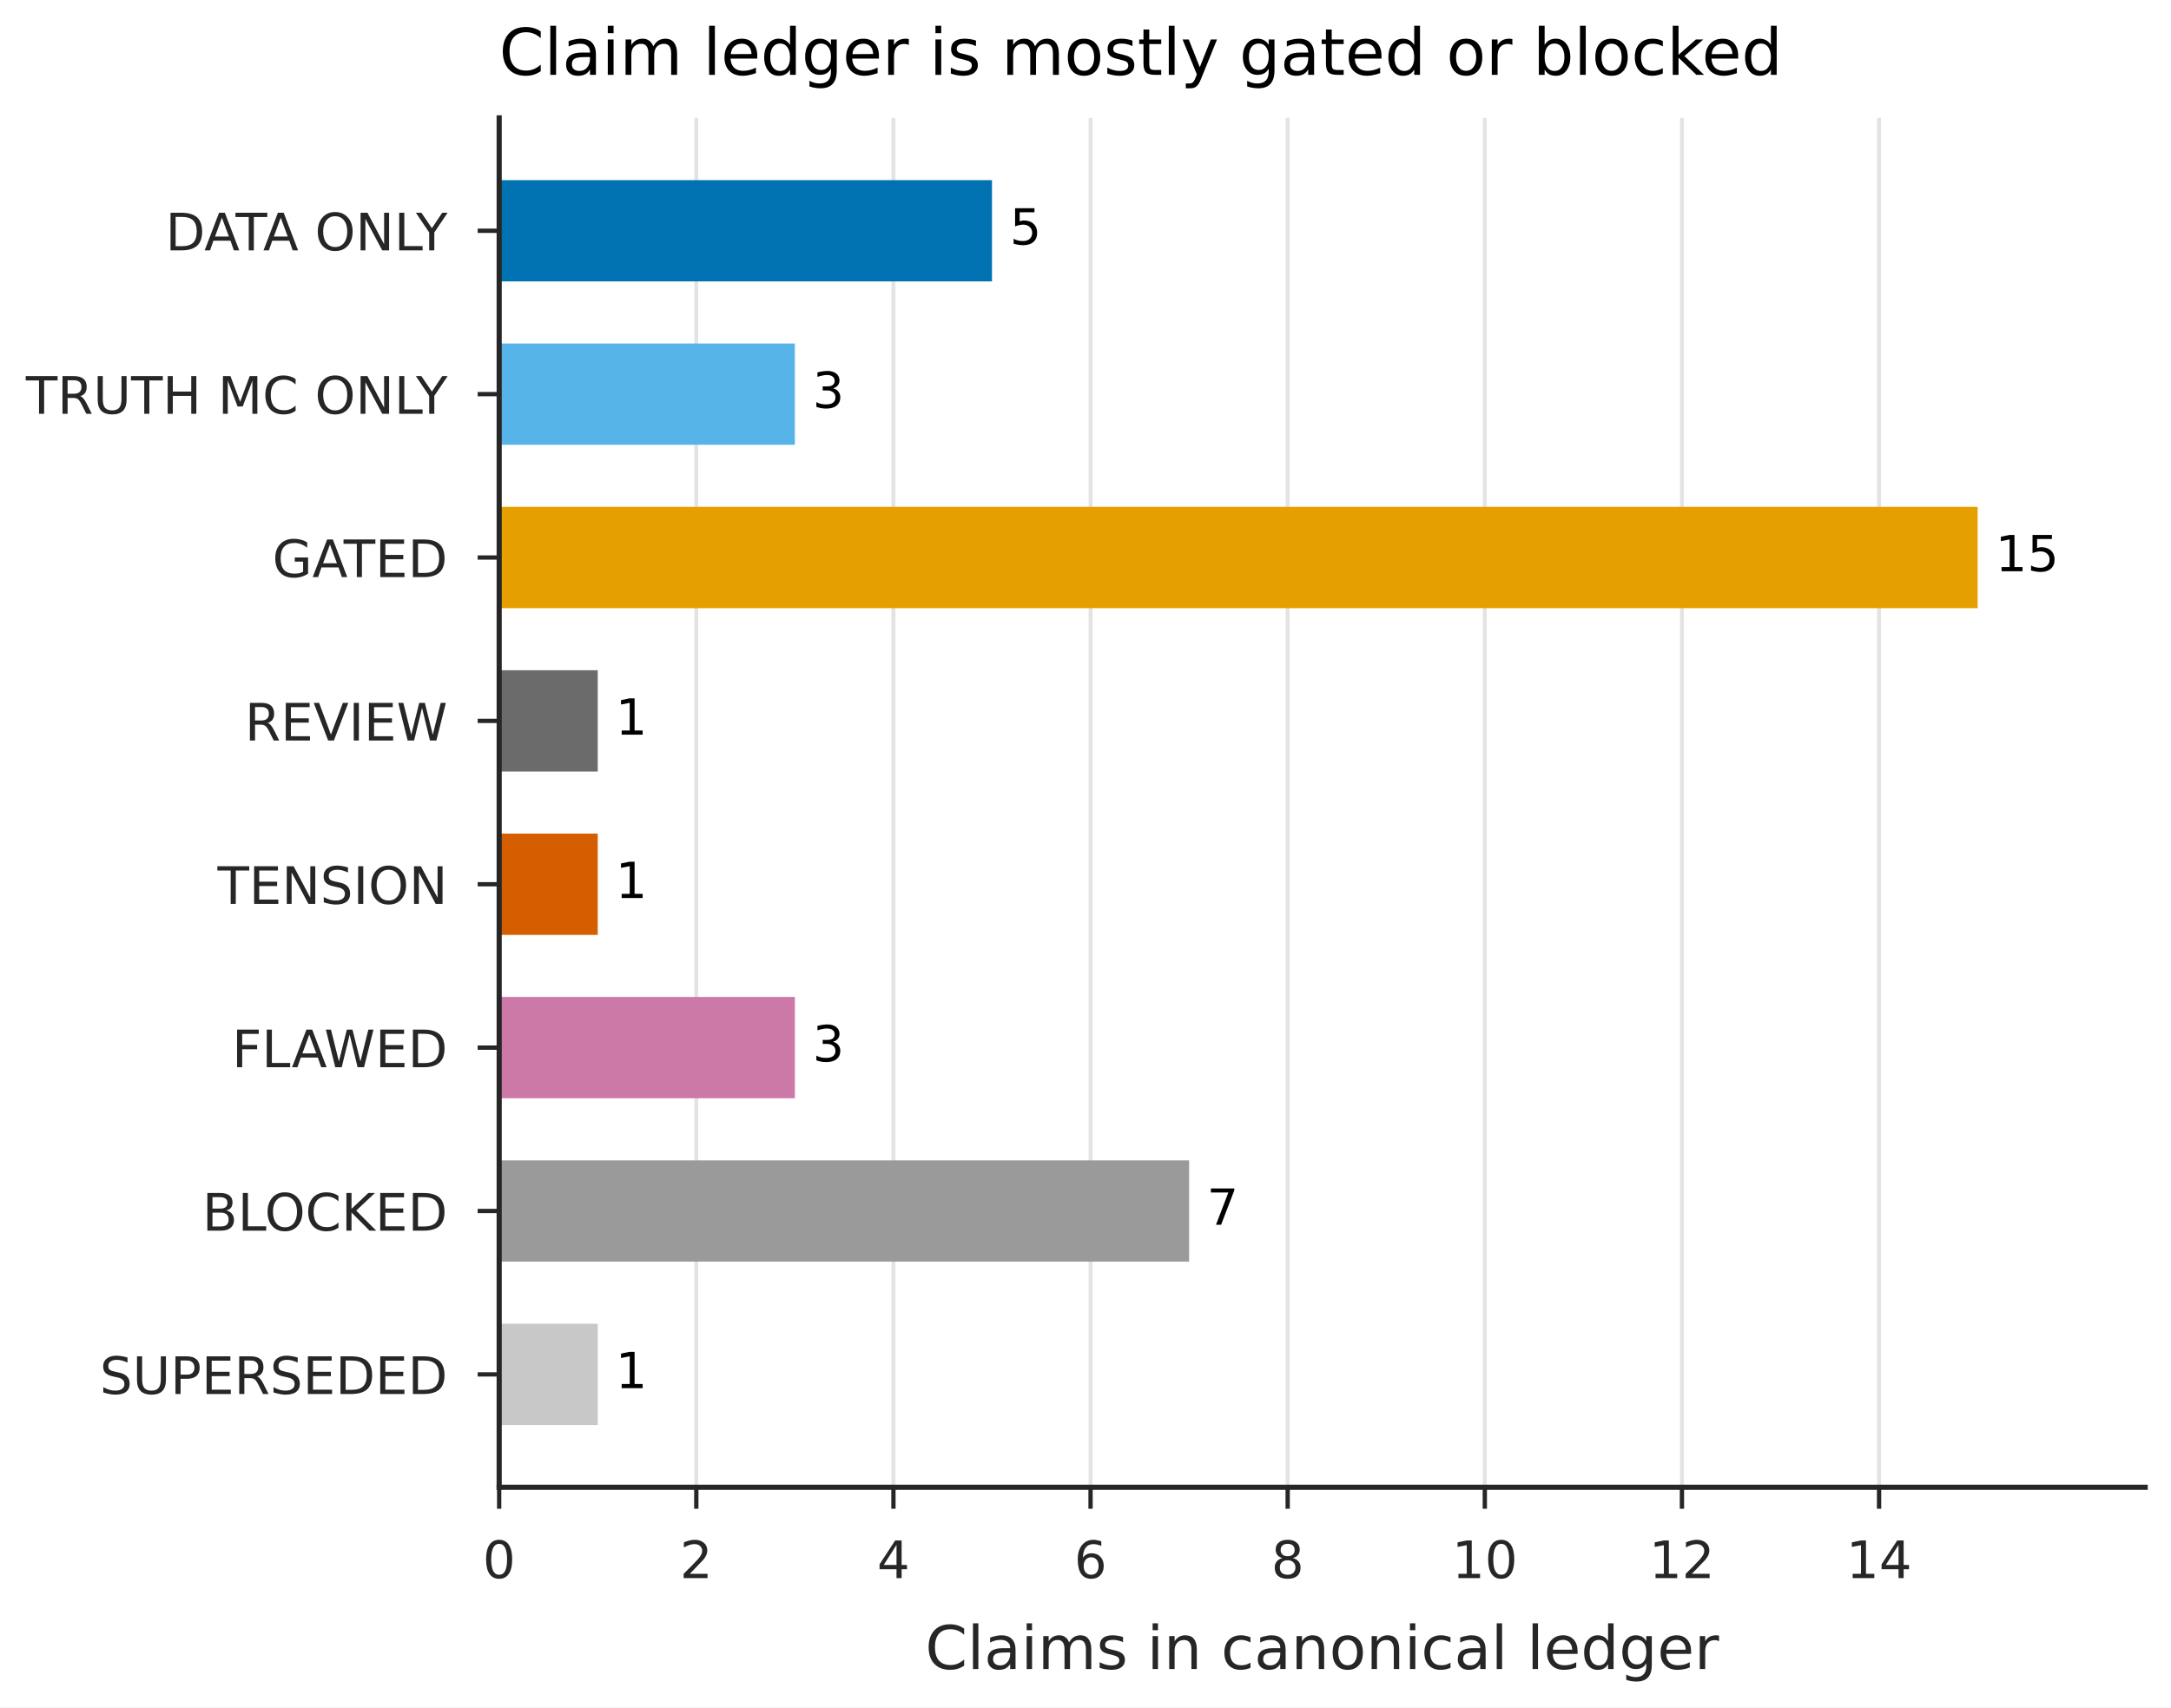
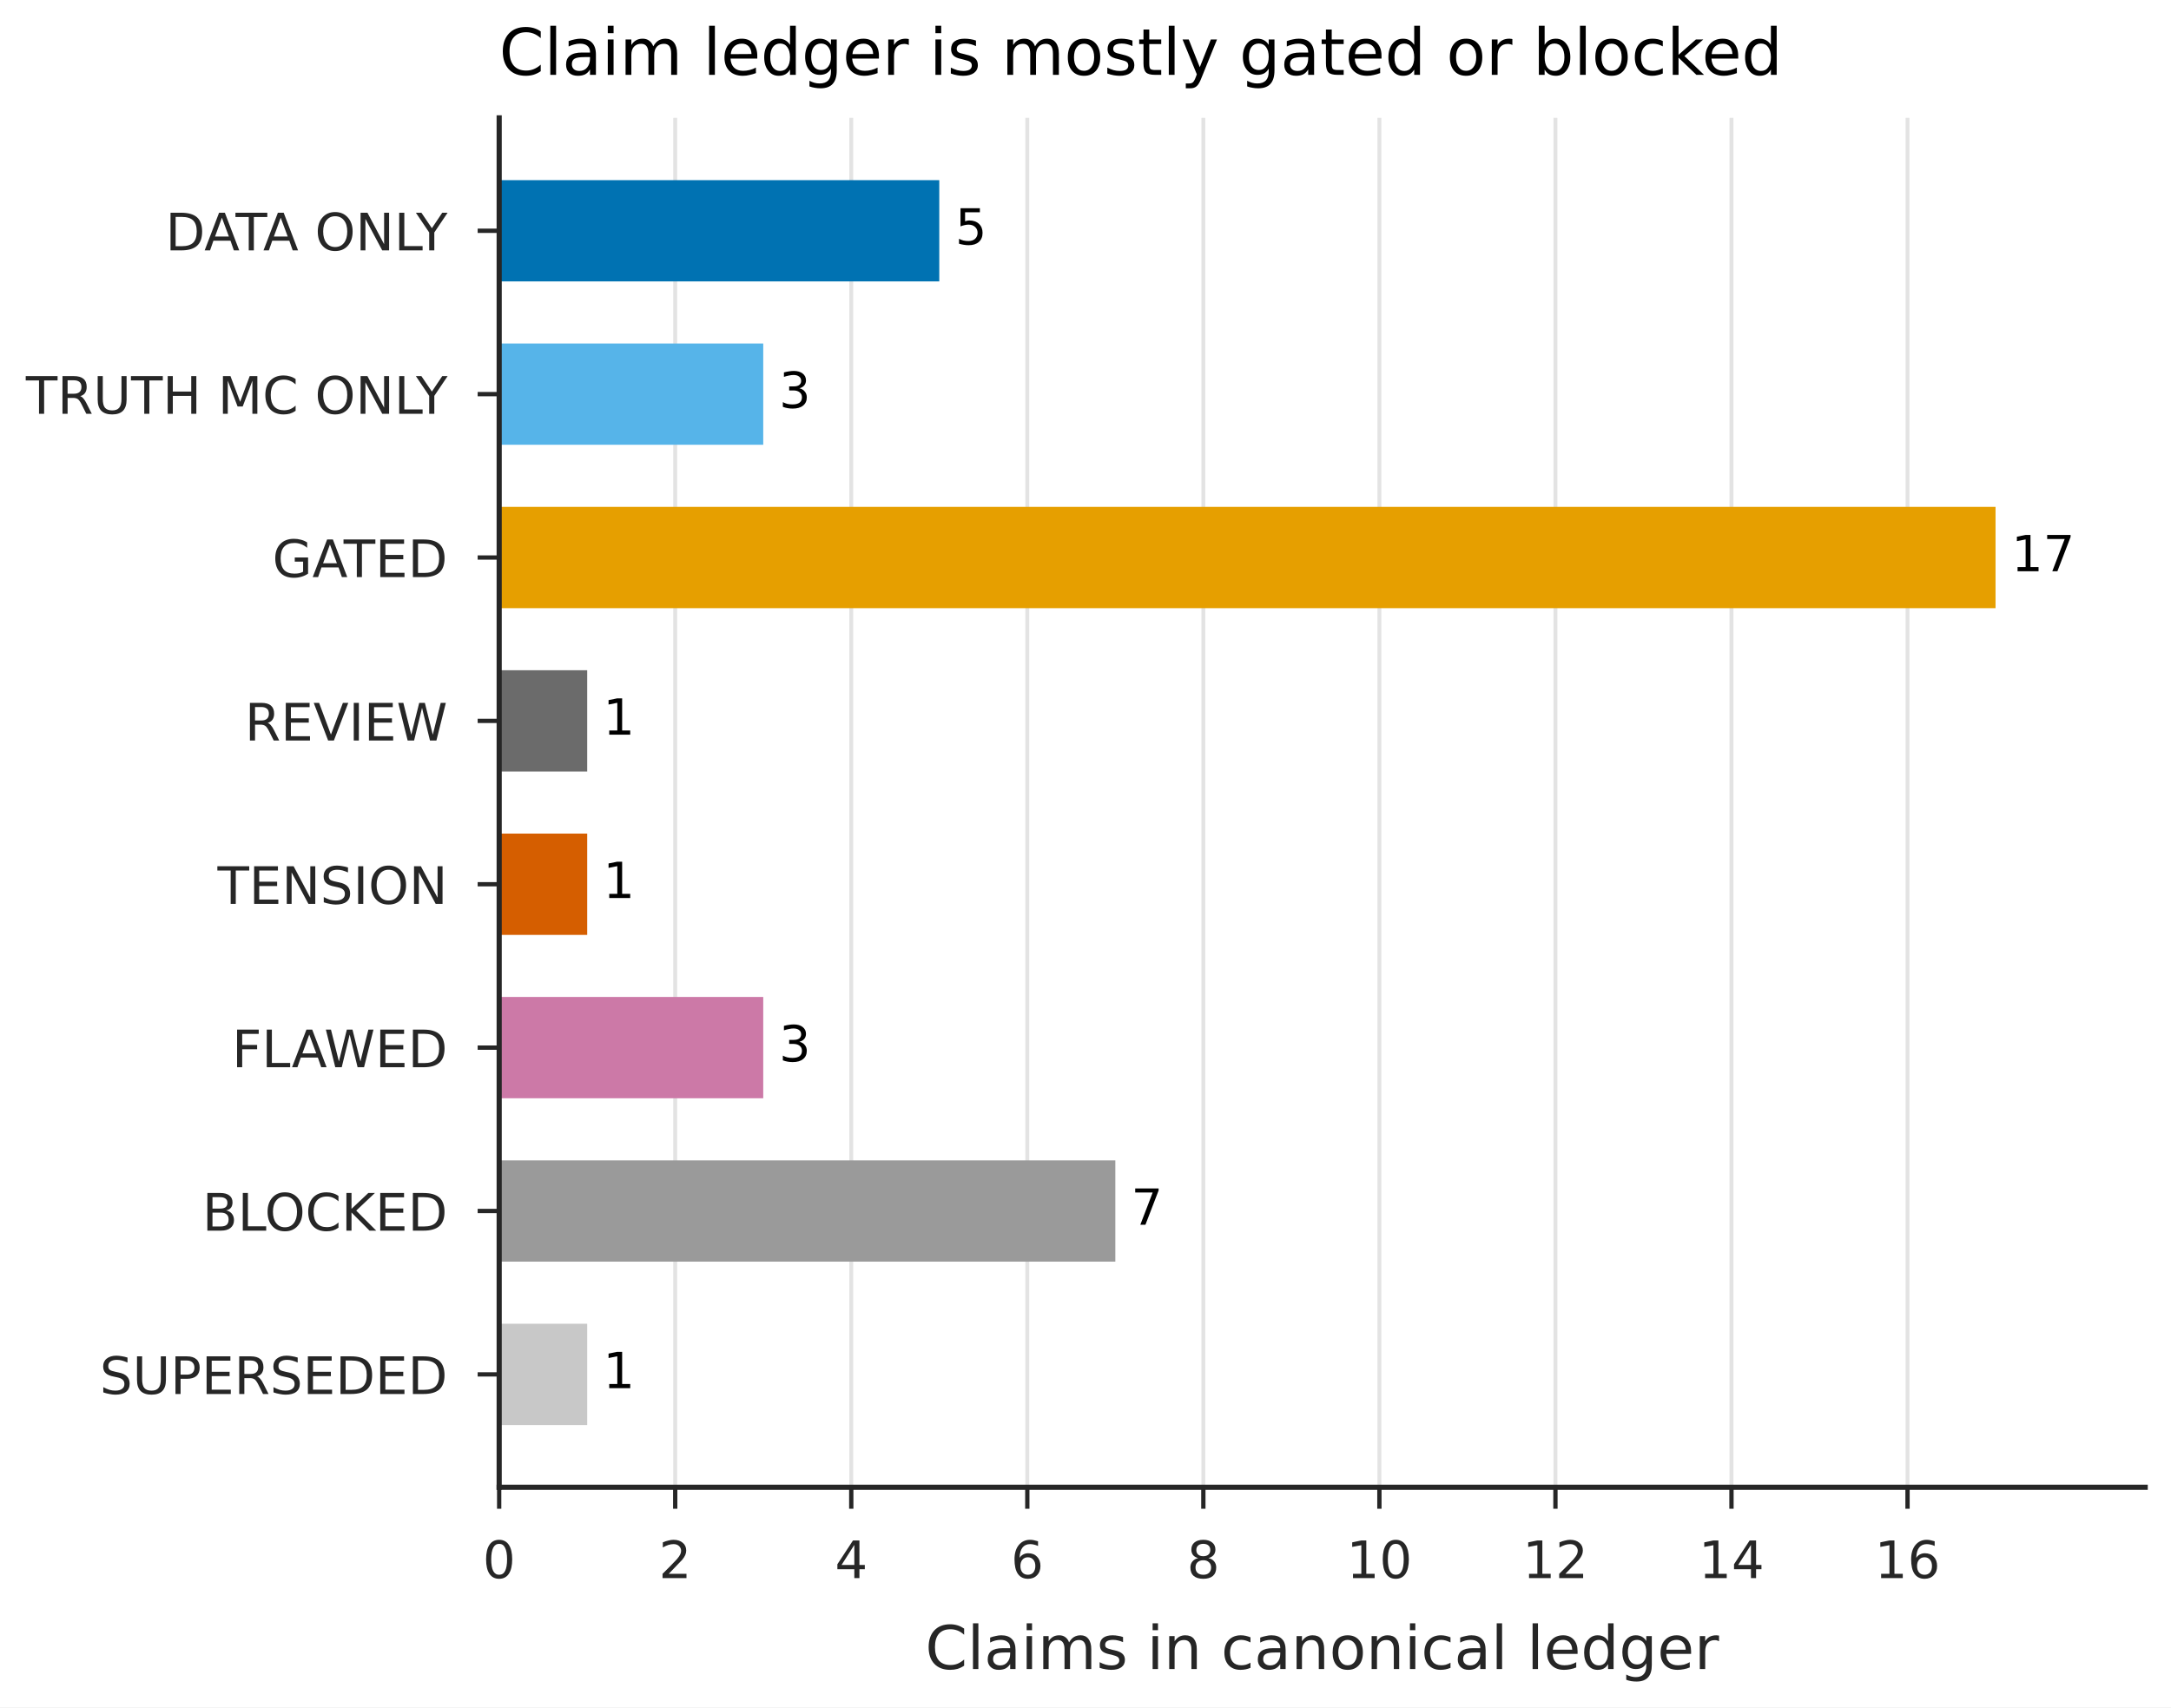
<svg xmlns="http://www.w3.org/2000/svg" xmlns:xlink="http://www.w3.org/1999/xlink" width="252.283pt" height="198.425pt" viewBox="0 0 252.283 198.425" version="1.1">
  <defs>
    <style type="text/css">*{stroke-linejoin: round; stroke-linecap: butt}</style>
  </defs>
  <g id="figure_1">
    <g id="patch_1">
      <path d="M 0 198.425  L 252.283 198.425  L 252.283 0  L 0 0  z " style="fill: #ffffff" />
    </g>
    <g id="axes_1">
      <g id="patch_2">
        <path d="M 58.007 172.843  L 249.283 172.843  L 249.283 13.699  L 58.007 13.699  z " style="fill: #ffffff" />
      </g>
      <g id="matplotlib.axis_1">
        <g id="xtick_1">
          <g id="line2d_1">
            <path d="M 58.007 172.843  L 58.007 13.699  " clip-path="url(#paaef369339)" style="fill: none; stroke: #d8d8d8; stroke-opacity: 0.7; stroke-width: 0.45; stroke-linecap: square" />
          </g>
          <g id="line2d_2">
            <defs>
              <path id="mf00183c285" d="M 0 0  L 0 2.5  " style="stroke: #262626; stroke-width: 0.5" />
            </defs>
            <g>
              <use xlink:href="#mf00183c285" x="58.007" y="172.843" style="fill: #262626; stroke: #262626; stroke-width: 0.5" />
            </g>
          </g>
          <g id="text_1">
            <text style="font-size: 6px; font-family: 'DejaVu Sans', 'Arial', 'Liberation Sans', sans-serif; text-anchor: middle; fill: #262626" x="58.007" y="183.402" transform="rotate(-0 58.00711 183.4025)">0</text>
          </g>
        </g>
        <g id="xtick_2">
          <g id="line2d_3">
-             <path d="M 80.914 172.843  L 80.914 13.699  " clip-path="url(#paaef369339)" style="fill: none; stroke: #d8d8d8; stroke-opacity: 0.7; stroke-width: 0.45; stroke-linecap: square" />
+             <path d="M 78.464 172.843  L 78.464 13.699  " clip-path="url(#paaef369339)" style="fill: none; stroke: #d8d8d8; stroke-opacity: 0.7; stroke-width: 0.45; stroke-linecap: square" />
          </g>
          <g id="line2d_4">
            <g>
-               <use xlink:href="#mf00183c285" x="80.914" y="172.843" style="fill: #262626; stroke: #262626; stroke-width: 0.5" />
+               <use xlink:href="#mf00183c285" x="78.464" y="172.843" style="fill: #262626; stroke: #262626; stroke-width: 0.5" />
            </g>
          </g>
          <g id="text_2">
-             <text style="font-size: 6px; font-family: 'DejaVu Sans', 'Arial', 'Liberation Sans', sans-serif; text-anchor: middle; fill: #262626" x="80.914" y="183.402" transform="rotate(-0 80.91443 183.4025)">2</text>
+             <text style="font-size: 6px; font-family: 'DejaVu Sans', 'Arial', 'Liberation Sans', sans-serif; text-anchor: middle; fill: #262626" x="78.464" y="183.402" transform="rotate(-0 78.46445 183.4025)">2</text>
          </g>
        </g>
        <g id="xtick_3">
          <g id="line2d_5">
-             <path d="M 103.822 172.843  L 103.822 13.699  " clip-path="url(#paaef369339)" style="fill: none; stroke: #d8d8d8; stroke-opacity: 0.7; stroke-width: 0.45; stroke-linecap: square" />
+             <path d="M 98.922 172.843  L 98.922 13.699  " clip-path="url(#paaef369339)" style="fill: none; stroke: #d8d8d8; stroke-opacity: 0.7; stroke-width: 0.45; stroke-linecap: square" />
          </g>
          <g id="line2d_6">
            <g>
-               <use xlink:href="#mf00183c285" x="103.822" y="172.843" style="fill: #262626; stroke: #262626; stroke-width: 0.5" />
+               <use xlink:href="#mf00183c285" x="98.922" y="172.843" style="fill: #262626; stroke: #262626; stroke-width: 0.5" />
            </g>
          </g>
          <g id="text_3">
-             <text style="font-size: 6px; font-family: 'DejaVu Sans', 'Arial', 'Liberation Sans', sans-serif; text-anchor: middle; fill: #262626" x="103.822" y="183.402" transform="rotate(-0 103.8218 183.4025)">4</text>
+             <text style="font-size: 6px; font-family: 'DejaVu Sans', 'Arial', 'Liberation Sans', sans-serif; text-anchor: middle; fill: #262626" x="98.922" y="183.402" transform="rotate(-0 98.92179 183.4025)">4</text>
          </g>
        </g>
        <g id="xtick_4">
          <g id="line2d_7">
-             <path d="M 126.729 172.843  L 126.729 13.699  " clip-path="url(#paaef369339)" style="fill: none; stroke: #d8d8d8; stroke-opacity: 0.7; stroke-width: 0.45; stroke-linecap: square" />
+             <path d="M 119.379 172.843  L 119.379 13.699  " clip-path="url(#paaef369339)" style="fill: none; stroke: #d8d8d8; stroke-opacity: 0.7; stroke-width: 0.45; stroke-linecap: square" />
          </g>
          <g id="line2d_8">
            <g>
-               <use xlink:href="#mf00183c285" x="126.729" y="172.843" style="fill: #262626; stroke: #262626; stroke-width: 0.5" />
+               <use xlink:href="#mf00183c285" x="119.379" y="172.843" style="fill: #262626; stroke: #262626; stroke-width: 0.5" />
            </g>
          </g>
          <g id="text_4">
-             <text style="font-size: 6px; font-family: 'DejaVu Sans', 'Arial', 'Liberation Sans', sans-serif; text-anchor: middle; fill: #262626" x="126.729" y="183.402" transform="rotate(-0 126.7291 183.4025)">6</text>
+             <text style="font-size: 6px; font-family: 'DejaVu Sans', 'Arial', 'Liberation Sans', sans-serif; text-anchor: middle; fill: #262626" x="119.379" y="183.402" transform="rotate(-0 119.3791 183.4025)">6</text>
          </g>
        </g>
        <g id="xtick_5">
          <g id="line2d_9">
-             <path d="M 149.636 172.843  L 149.636 13.699  " clip-path="url(#paaef369339)" style="fill: none; stroke: #d8d8d8; stroke-opacity: 0.7; stroke-width: 0.45; stroke-linecap: square" />
+             <path d="M 139.836 172.843  L 139.836 13.699  " clip-path="url(#paaef369339)" style="fill: none; stroke: #d8d8d8; stroke-opacity: 0.7; stroke-width: 0.45; stroke-linecap: square" />
          </g>
          <g id="line2d_10">
            <g>
-               <use xlink:href="#mf00183c285" x="149.636" y="172.843" style="fill: #262626; stroke: #262626; stroke-width: 0.5" />
+               <use xlink:href="#mf00183c285" x="139.836" y="172.843" style="fill: #262626; stroke: #262626; stroke-width: 0.5" />
            </g>
          </g>
          <g id="text_5">
-             <text style="font-size: 6px; font-family: 'DejaVu Sans', 'Arial', 'Liberation Sans', sans-serif; text-anchor: middle; fill: #262626" x="149.636" y="183.402" transform="rotate(-0 149.6364 183.4025)">8</text>
+             <text style="font-size: 6px; font-family: 'DejaVu Sans', 'Arial', 'Liberation Sans', sans-serif; text-anchor: middle; fill: #262626" x="139.836" y="183.402" transform="rotate(-0 139.8365 183.4025)">8</text>
          </g>
        </g>
        <g id="xtick_6">
          <g id="line2d_11">
-             <path d="M 172.544 172.843  L 172.544 13.699  " clip-path="url(#paaef369339)" style="fill: none; stroke: #d8d8d8; stroke-opacity: 0.7; stroke-width: 0.45; stroke-linecap: square" />
+             <path d="M 160.294 172.843  L 160.294 13.699  " clip-path="url(#paaef369339)" style="fill: none; stroke: #d8d8d8; stroke-opacity: 0.7; stroke-width: 0.45; stroke-linecap: square" />
          </g>
          <g id="line2d_12">
            <g>
-               <use xlink:href="#mf00183c285" x="172.544" y="172.843" style="fill: #262626; stroke: #262626; stroke-width: 0.5" />
+               <use xlink:href="#mf00183c285" x="160.294" y="172.843" style="fill: #262626; stroke: #262626; stroke-width: 0.5" />
            </g>
          </g>
          <g id="text_6">
-             <text style="font-size: 6px; font-family: 'DejaVu Sans', 'Arial', 'Liberation Sans', sans-serif; text-anchor: middle; fill: #262626" x="172.544" y="183.402" transform="rotate(-0 172.5437 183.4025)">10</text>
+             <text style="font-size: 6px; font-family: 'DejaVu Sans', 'Arial', 'Liberation Sans', sans-serif; text-anchor: middle; fill: #262626" x="160.294" y="183.402" transform="rotate(-0 160.2938 183.4025)">10</text>
          </g>
        </g>
        <g id="xtick_7">
          <g id="line2d_13">
-             <path d="M 195.451 172.843  L 195.451 13.699  " clip-path="url(#paaef369339)" style="fill: none; stroke: #d8d8d8; stroke-opacity: 0.7; stroke-width: 0.45; stroke-linecap: square" />
+             <path d="M 180.751 172.843  L 180.751 13.699  " clip-path="url(#paaef369339)" style="fill: none; stroke: #d8d8d8; stroke-opacity: 0.7; stroke-width: 0.45; stroke-linecap: square" />
          </g>
          <g id="line2d_14">
            <g>
-               <use xlink:href="#mf00183c285" x="195.451" y="172.843" style="fill: #262626; stroke: #262626; stroke-width: 0.5" />
+               <use xlink:href="#mf00183c285" x="180.751" y="172.843" style="fill: #262626; stroke: #262626; stroke-width: 0.5" />
            </g>
          </g>
          <g id="text_7">
-             <text style="font-size: 6px; font-family: 'DejaVu Sans', 'Arial', 'Liberation Sans', sans-serif; text-anchor: middle; fill: #262626" x="195.451" y="183.402" transform="rotate(-0 195.451 183.4025)">12</text>
+             <text style="font-size: 6px; font-family: 'DejaVu Sans', 'Arial', 'Liberation Sans', sans-serif; text-anchor: middle; fill: #262626" x="180.751" y="183.402" transform="rotate(-0 180.7511 183.4025)">12</text>
          </g>
        </g>
        <g id="xtick_8">
          <g id="line2d_15">
-             <path d="M 218.358 172.843  L 218.358 13.699  " clip-path="url(#paaef369339)" style="fill: none; stroke: #d8d8d8; stroke-opacity: 0.7; stroke-width: 0.45; stroke-linecap: square" />
+             <path d="M 201.208 172.843  L 201.208 13.699  " clip-path="url(#paaef369339)" style="fill: none; stroke: #d8d8d8; stroke-opacity: 0.7; stroke-width: 0.45; stroke-linecap: square" />
          </g>
          <g id="line2d_16">
            <g>
-               <use xlink:href="#mf00183c285" x="218.358" y="172.843" style="fill: #262626; stroke: #262626; stroke-width: 0.5" />
+               <use xlink:href="#mf00183c285" x="201.208" y="172.843" style="fill: #262626; stroke: #262626; stroke-width: 0.5" />
            </g>
          </g>
          <g id="text_8">
-             <text style="font-size: 6px; font-family: 'DejaVu Sans', 'Arial', 'Liberation Sans', sans-serif; text-anchor: middle; fill: #262626" x="218.358" y="183.402" transform="rotate(-0 218.3583 183.4025)">14</text>
-           </g>
-         </g>
-         <g id="text_9">
+             <text style="font-size: 6px; font-family: 'DejaVu Sans', 'Arial', 'Liberation Sans', sans-serif; text-anchor: middle; fill: #262626" x="201.208" y="183.402" transform="rotate(-0 201.2085 183.4025)">14</text>
+           </g>
+         </g>
+         <g id="xtick_9">
+           <g id="line2d_17">
+             <path d="M 221.666 172.843  L 221.666 13.699  " clip-path="url(#paaef369339)" style="fill: none; stroke: #d8d8d8; stroke-opacity: 0.7; stroke-width: 0.45; stroke-linecap: square" />
+           </g>
+           <g id="line2d_18">
+             <g>
+               <use xlink:href="#mf00183c285" x="221.666" y="172.843" style="fill: #262626; stroke: #262626; stroke-width: 0.5" />
+             </g>
+           </g>
+           <g id="text_9">
+             <text style="font-size: 6px; font-family: 'DejaVu Sans', 'Arial', 'Liberation Sans', sans-serif; text-anchor: middle; fill: #262626" x="221.666" y="183.402" transform="rotate(-0 221.6658 183.4025)">16</text>
+           </g>
+         </g>
+         <g id="text_10">
          <text style="font-size: 7px; font-family: 'DejaVu Sans', 'Arial', 'Liberation Sans', sans-serif; text-anchor: middle; fill: #262626" x="153.645" y="193.969" transform="rotate(-0 153.6452 193.9692)">Claims in canonical ledger</text>
        </g>
      </g>
      <g id="matplotlib.axis_2">
        <g id="ytick_1">
-           <g id="line2d_17">
+           <g id="line2d_19">
            <defs>
              <path id="m5b9cb7b1d8" d="M 0 0  L -2.5 0  " style="stroke: #262626; stroke-width: 0.5" />
            </defs>
            <g>
              <use xlink:href="#m5b9cb7b1d8" x="58.007" y="26.819" style="fill: #262626; stroke: #262626; stroke-width: 0.5" />
            </g>
          </g>
-           <g id="text_10">
+           <g id="text_11">
            <text style="font-size: 6px; font-family: 'DejaVu Sans', 'Arial', 'Liberation Sans', sans-serif; text-anchor: end; fill: #262626" x="52.007" y="29.098" transform="rotate(-0 52.00711 29.09823)">DATA ONLY</text>
          </g>
        </g>
        <g id="ytick_2">
-           <g id="line2d_18">
+           <g id="line2d_20">
            <g>
              <use xlink:href="#m5b9cb7b1d8" x="58.007" y="45.805" style="fill: #262626; stroke: #262626; stroke-width: 0.5" />
            </g>
          </g>
-           <g id="text_11">
+           <g id="text_12">
            <text style="font-size: 6px; font-family: 'DejaVu Sans', 'Arial', 'Liberation Sans', sans-serif; text-anchor: end; fill: #262626" x="52.007" y="48.085" transform="rotate(-0 52.00711 48.08467)">TRUTH MC ONLY</text>
          </g>
        </g>
        <g id="ytick_3">
-           <g id="line2d_19">
+           <g id="line2d_21">
            <g>
              <use xlink:href="#m5b9cb7b1d8" x="58.007" y="64.792" style="fill: #262626; stroke: #262626; stroke-width: 0.5" />
            </g>
          </g>
-           <g id="text_12">
+           <g id="text_13">
            <text style="font-size: 6px; font-family: 'DejaVu Sans', 'Arial', 'Liberation Sans', sans-serif; text-anchor: end; fill: #262626" x="52.007" y="67.071" transform="rotate(-0 52.00711 67.07111)">GATED</text>
          </g>
        </g>
        <g id="ytick_4">
-           <g id="line2d_20">
+           <g id="line2d_22">
            <g>
              <use xlink:href="#m5b9cb7b1d8" x="58.007" y="83.778" style="fill: #262626; stroke: #262626; stroke-width: 0.5" />
            </g>
          </g>
-           <g id="text_13">
+           <g id="text_14">
            <text style="font-size: 6px; font-family: 'DejaVu Sans', 'Arial', 'Liberation Sans', sans-serif; text-anchor: end; fill: #262626" x="52.007" y="86.058" transform="rotate(-0 52.00711 86.05754)">REVIEW</text>
          </g>
        </g>
        <g id="ytick_5">
-           <g id="line2d_21">
+           <g id="line2d_23">
            <g>
              <use xlink:href="#m5b9cb7b1d8" x="58.007" y="102.764" style="fill: #262626; stroke: #262626; stroke-width: 0.5" />
            </g>
          </g>
-           <g id="text_14">
+           <g id="text_15">
            <text style="font-size: 6px; font-family: 'DejaVu Sans', 'Arial', 'Liberation Sans', sans-serif; text-anchor: end; fill: #262626" x="52.007" y="105.044" transform="rotate(-0 52.00711 105.044)">TENSION</text>
          </g>
        </g>
        <g id="ytick_6">
-           <g id="line2d_22">
+           <g id="line2d_24">
            <g>
              <use xlink:href="#m5b9cb7b1d8" x="58.007" y="121.751" style="fill: #262626; stroke: #262626; stroke-width: 0.5" />
            </g>
          </g>
-           <g id="text_15">
+           <g id="text_16">
            <text style="font-size: 6px; font-family: 'DejaVu Sans', 'Arial', 'Liberation Sans', sans-serif; text-anchor: end; fill: #262626" x="52.007" y="124.03" transform="rotate(-0 52.00711 124.0304)">FLAWED</text>
          </g>
        </g>
        <g id="ytick_7">
-           <g id="line2d_23">
+           <g id="line2d_25">
            <g>
              <use xlink:href="#m5b9cb7b1d8" x="58.007" y="140.737" style="fill: #262626; stroke: #262626; stroke-width: 0.5" />
            </g>
          </g>
-           <g id="text_16">
+           <g id="text_17">
            <text style="font-size: 6px; font-family: 'DejaVu Sans', 'Arial', 'Liberation Sans', sans-serif; text-anchor: end; fill: #262626" x="52.007" y="143.017" transform="rotate(-0 52.00711 143.0169)">BLOCKED</text>
          </g>
        </g>
        <g id="ytick_8">
-           <g id="line2d_24">
+           <g id="line2d_26">
            <g>
              <use xlink:href="#m5b9cb7b1d8" x="58.007" y="159.724" style="fill: #262626; stroke: #262626; stroke-width: 0.5" />
            </g>
          </g>
-           <g id="text_17">
+           <g id="text_18">
            <text style="font-size: 6px; font-family: 'DejaVu Sans', 'Arial', 'Liberation Sans', sans-serif; text-anchor: end; fill: #262626" x="52.007" y="162.003" transform="rotate(-0 52.00711 162.0033)">SUPERSEDED</text>
          </g>
        </g>
      </g>
      <g id="patch_3">
-         <path d="M 58.007 20.933  L 115.275 20.933  L 115.275 32.704  L 58.007 32.704  z " clip-path="url(#paaef369339)" style="fill: #0072b2" />
+         <path d="M 58.007 20.933  L 109.15 20.933  L 109.15 32.704  L 58.007 32.704  z " clip-path="url(#paaef369339)" style="fill: #0072b2" />
      </g>
      <g id="patch_4">
-         <path d="M 58.007 39.919  L 92.368 39.919  L 92.368 51.691  L 58.007 51.691  z " clip-path="url(#paaef369339)" style="fill: #56b4e9" />
+         <path d="M 58.007 39.919  L 88.693 39.919  L 88.693 51.691  L 58.007 51.691  z " clip-path="url(#paaef369339)" style="fill: #56b4e9" />
      </g>
      <g id="patch_5">
-         <path d="M 58.007 58.906  L 229.812 58.906  L 229.812 70.677  L 58.007 70.677  z " clip-path="url(#paaef369339)" style="fill: #e69f00" />
+         <path d="M 58.007 58.906  L 231.894 58.906  L 231.894 70.677  L 58.007 70.677  z " clip-path="url(#paaef369339)" style="fill: #e69f00" />
      </g>
      <g id="patch_6">
-         <path d="M 58.007 77.892  L 69.461 77.892  L 69.461 89.664  L 58.007 89.664  z " clip-path="url(#paaef369339)" style="fill: #6b6b6b" />
+         <path d="M 58.007 77.892  L 68.236 77.892  L 68.236 89.664  L 58.007 89.664  z " clip-path="url(#paaef369339)" style="fill: #6b6b6b" />
      </g>
      <g id="patch_7">
-         <path d="M 58.007 96.879  L 69.461 96.879  L 69.461 108.65  L 58.007 108.65  z " clip-path="url(#paaef369339)" style="fill: #d55e00" />
+         <path d="M 58.007 96.879  L 68.236 96.879  L 68.236 108.65  L 58.007 108.65  z " clip-path="url(#paaef369339)" style="fill: #d55e00" />
      </g>
      <g id="patch_8">
-         <path d="M 58.007 115.865  L 92.368 115.865  L 92.368 127.637  L 58.007 127.637  z " clip-path="url(#paaef369339)" style="fill: #cc79a7" />
+         <path d="M 58.007 115.865  L 88.693 115.865  L 88.693 127.637  L 58.007 127.637  z " clip-path="url(#paaef369339)" style="fill: #cc79a7" />
      </g>
      <g id="patch_9">
-         <path d="M 58.007 134.852  L 138.183 134.852  L 138.183 146.623  L 58.007 146.623  z " clip-path="url(#paaef369339)" style="fill: #9a9a9a" />
+         <path d="M 58.007 134.852  L 129.608 134.852  L 129.608 146.623  L 58.007 146.623  z " clip-path="url(#paaef369339)" style="fill: #9a9a9a" />
      </g>
      <g id="patch_10">
-         <path d="M 58.007 153.838  L 69.461 153.838  L 69.461 165.61  L 58.007 165.61  z " clip-path="url(#paaef369339)" style="fill: #c8c8c8" />
+         <path d="M 58.007 153.838  L 68.236 153.838  L 68.236 165.61  L 58.007 165.61  z " clip-path="url(#paaef369339)" style="fill: #c8c8c8" />
      </g>
      <g id="patch_11">
        <path d="M 58.007 172.843  L 58.007 13.699  " style="fill: none; stroke: #262626; stroke-width: 0.6; stroke-linejoin: miter; stroke-linecap: square" />
      </g>
      <g id="patch_12">
        <path d="M 58.007 172.843  L 249.283 172.843  " style="fill: none; stroke: #262626; stroke-width: 0.6; stroke-linejoin: miter; stroke-linecap: square" />
      </g>
-       <g id="text_18">
-         <text style="font-size: 5.8px; font-family: 'DejaVu Sans', 'Arial', 'Liberation Sans', sans-serif; text-anchor: start" x="117.337" y="28.419" transform="rotate(-0 117.3371 28.41914)">5</text>
-       </g>
      <g id="text_19">
-         <text style="font-size: 5.8px; font-family: 'DejaVu Sans', 'Arial', 'Liberation Sans', sans-serif; text-anchor: start" x="94.43" y="47.406" transform="rotate(-0 94.42975 47.40557)">3</text>
+         <text style="font-size: 5.8px; font-family: 'DejaVu Sans', 'Arial', 'Liberation Sans', sans-serif; text-anchor: start" x="110.992" y="28.419" transform="rotate(-0 110.9916 28.41914)">5</text>
      </g>
      <g id="text_20">
-         <text style="font-size: 5.8px; font-family: 'DejaVu Sans', 'Arial', 'Liberation Sans', sans-serif; text-anchor: start" x="231.874" y="66.392" transform="rotate(-0 231.8737 66.39201)">15</text>
+         <text style="font-size: 5.8px; font-family: 'DejaVu Sans', 'Arial', 'Liberation Sans', sans-serif; text-anchor: start" x="90.534" y="47.406" transform="rotate(-0 90.53428 47.40557)">3</text>
      </g>
      <g id="text_21">
-         <text style="font-size: 5.8px; font-family: 'DejaVu Sans', 'Arial', 'Liberation Sans', sans-serif; text-anchor: start" x="71.522" y="85.378" transform="rotate(-0 71.52243 85.37845)">1</text>
+         <text style="font-size: 5.8px; font-family: 'DejaVu Sans', 'Arial', 'Liberation Sans', sans-serif; text-anchor: start" x="233.736" y="66.392" transform="rotate(-0 233.7356 66.39201)">17</text>
      </g>
      <g id="text_22">
-         <text style="font-size: 5.8px; font-family: 'DejaVu Sans', 'Arial', 'Liberation Sans', sans-serif; text-anchor: start" x="71.522" y="104.365" transform="rotate(-0 71.52243 104.3649)">1</text>
+         <text style="font-size: 5.8px; font-family: 'DejaVu Sans', 'Arial', 'Liberation Sans', sans-serif; text-anchor: start" x="70.077" y="85.378" transform="rotate(-0 70.07694 85.37845)">1</text>
      </g>
      <g id="text_23">
-         <text style="font-size: 5.8px; font-family: 'DejaVu Sans', 'Arial', 'Liberation Sans', sans-serif; text-anchor: start" x="94.43" y="123.351" transform="rotate(-0 94.42975 123.3513)">3</text>
+         <text style="font-size: 5.8px; font-family: 'DejaVu Sans', 'Arial', 'Liberation Sans', sans-serif; text-anchor: start" x="70.077" y="104.365" transform="rotate(-0 70.07694 104.3649)">1</text>
      </g>
      <g id="text_24">
-         <text style="font-size: 5.8px; font-family: 'DejaVu Sans', 'Arial', 'Liberation Sans', sans-serif; text-anchor: start" x="140.244" y="142.338" transform="rotate(-0 140.2444 142.3378)">7</text>
+         <text style="font-size: 5.8px; font-family: 'DejaVu Sans', 'Arial', 'Liberation Sans', sans-serif; text-anchor: start" x="90.534" y="123.351" transform="rotate(-0 90.53428 123.3513)">3</text>
      </g>
      <g id="text_25">
-         <text style="font-size: 5.8px; font-family: 'DejaVu Sans', 'Arial', 'Liberation Sans', sans-serif; text-anchor: start" x="71.522" y="161.324" transform="rotate(-0 71.52243 161.3242)">1</text>
+         <text style="font-size: 5.8px; font-family: 'DejaVu Sans', 'Arial', 'Liberation Sans', sans-serif; text-anchor: start" x="131.449" y="142.338" transform="rotate(-0 131.449 142.3378)">7</text>
      </g>
      <g id="text_26">
+         <text style="font-size: 5.8px; font-family: 'DejaVu Sans', 'Arial', 'Liberation Sans', sans-serif; text-anchor: start" x="70.077" y="161.324" transform="rotate(-0 70.07694 161.3242)">1</text>
+       </g>
+       <g id="text_27">
        <text style="font-size: 7.5px; font-family: 'DejaVu Sans', 'Arial', 'Liberation Sans', sans-serif; text-anchor: start" x="58.007" y="8.699" transform="rotate(-0 58.00711 8.699068)">Claim ledger is mostly gated or blocked</text>
      </g>
    </g>
  </g>
  <defs>
    <clipPath id="paaef369339">
      <rect x="58.007" y="13.699" width="191.276" height="159.144" />
    </clipPath>
  </defs>
</svg>
